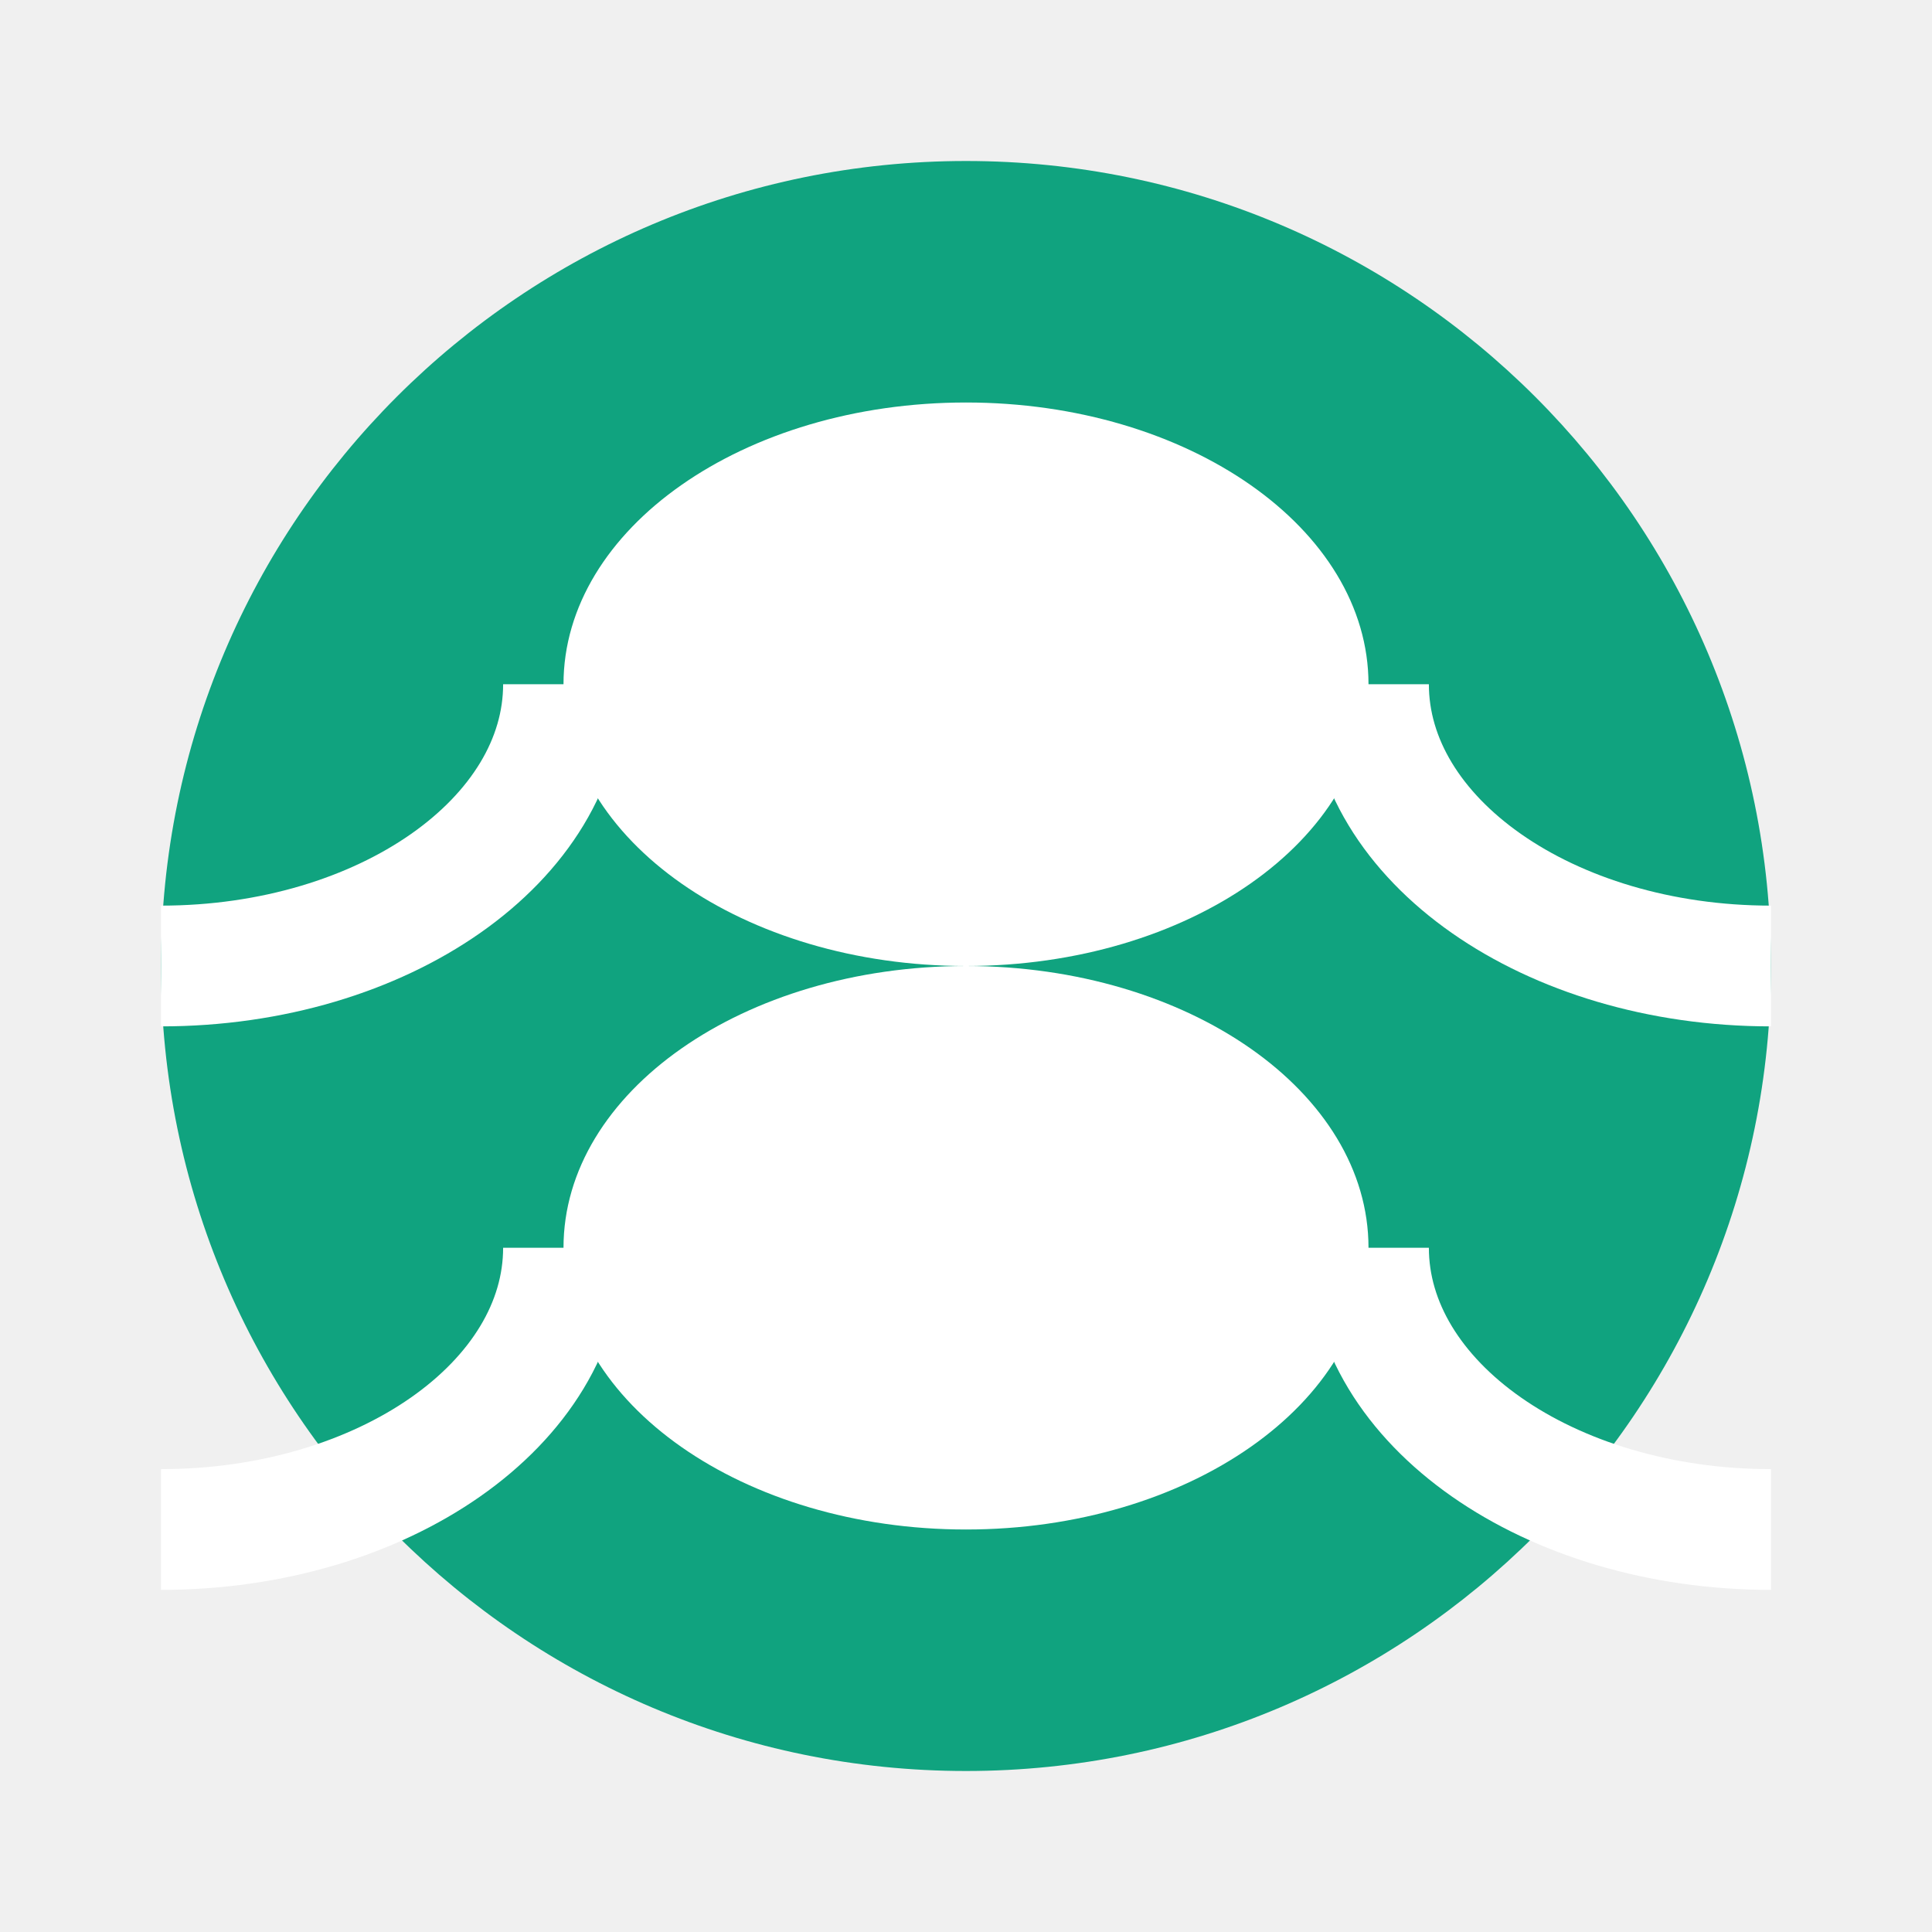
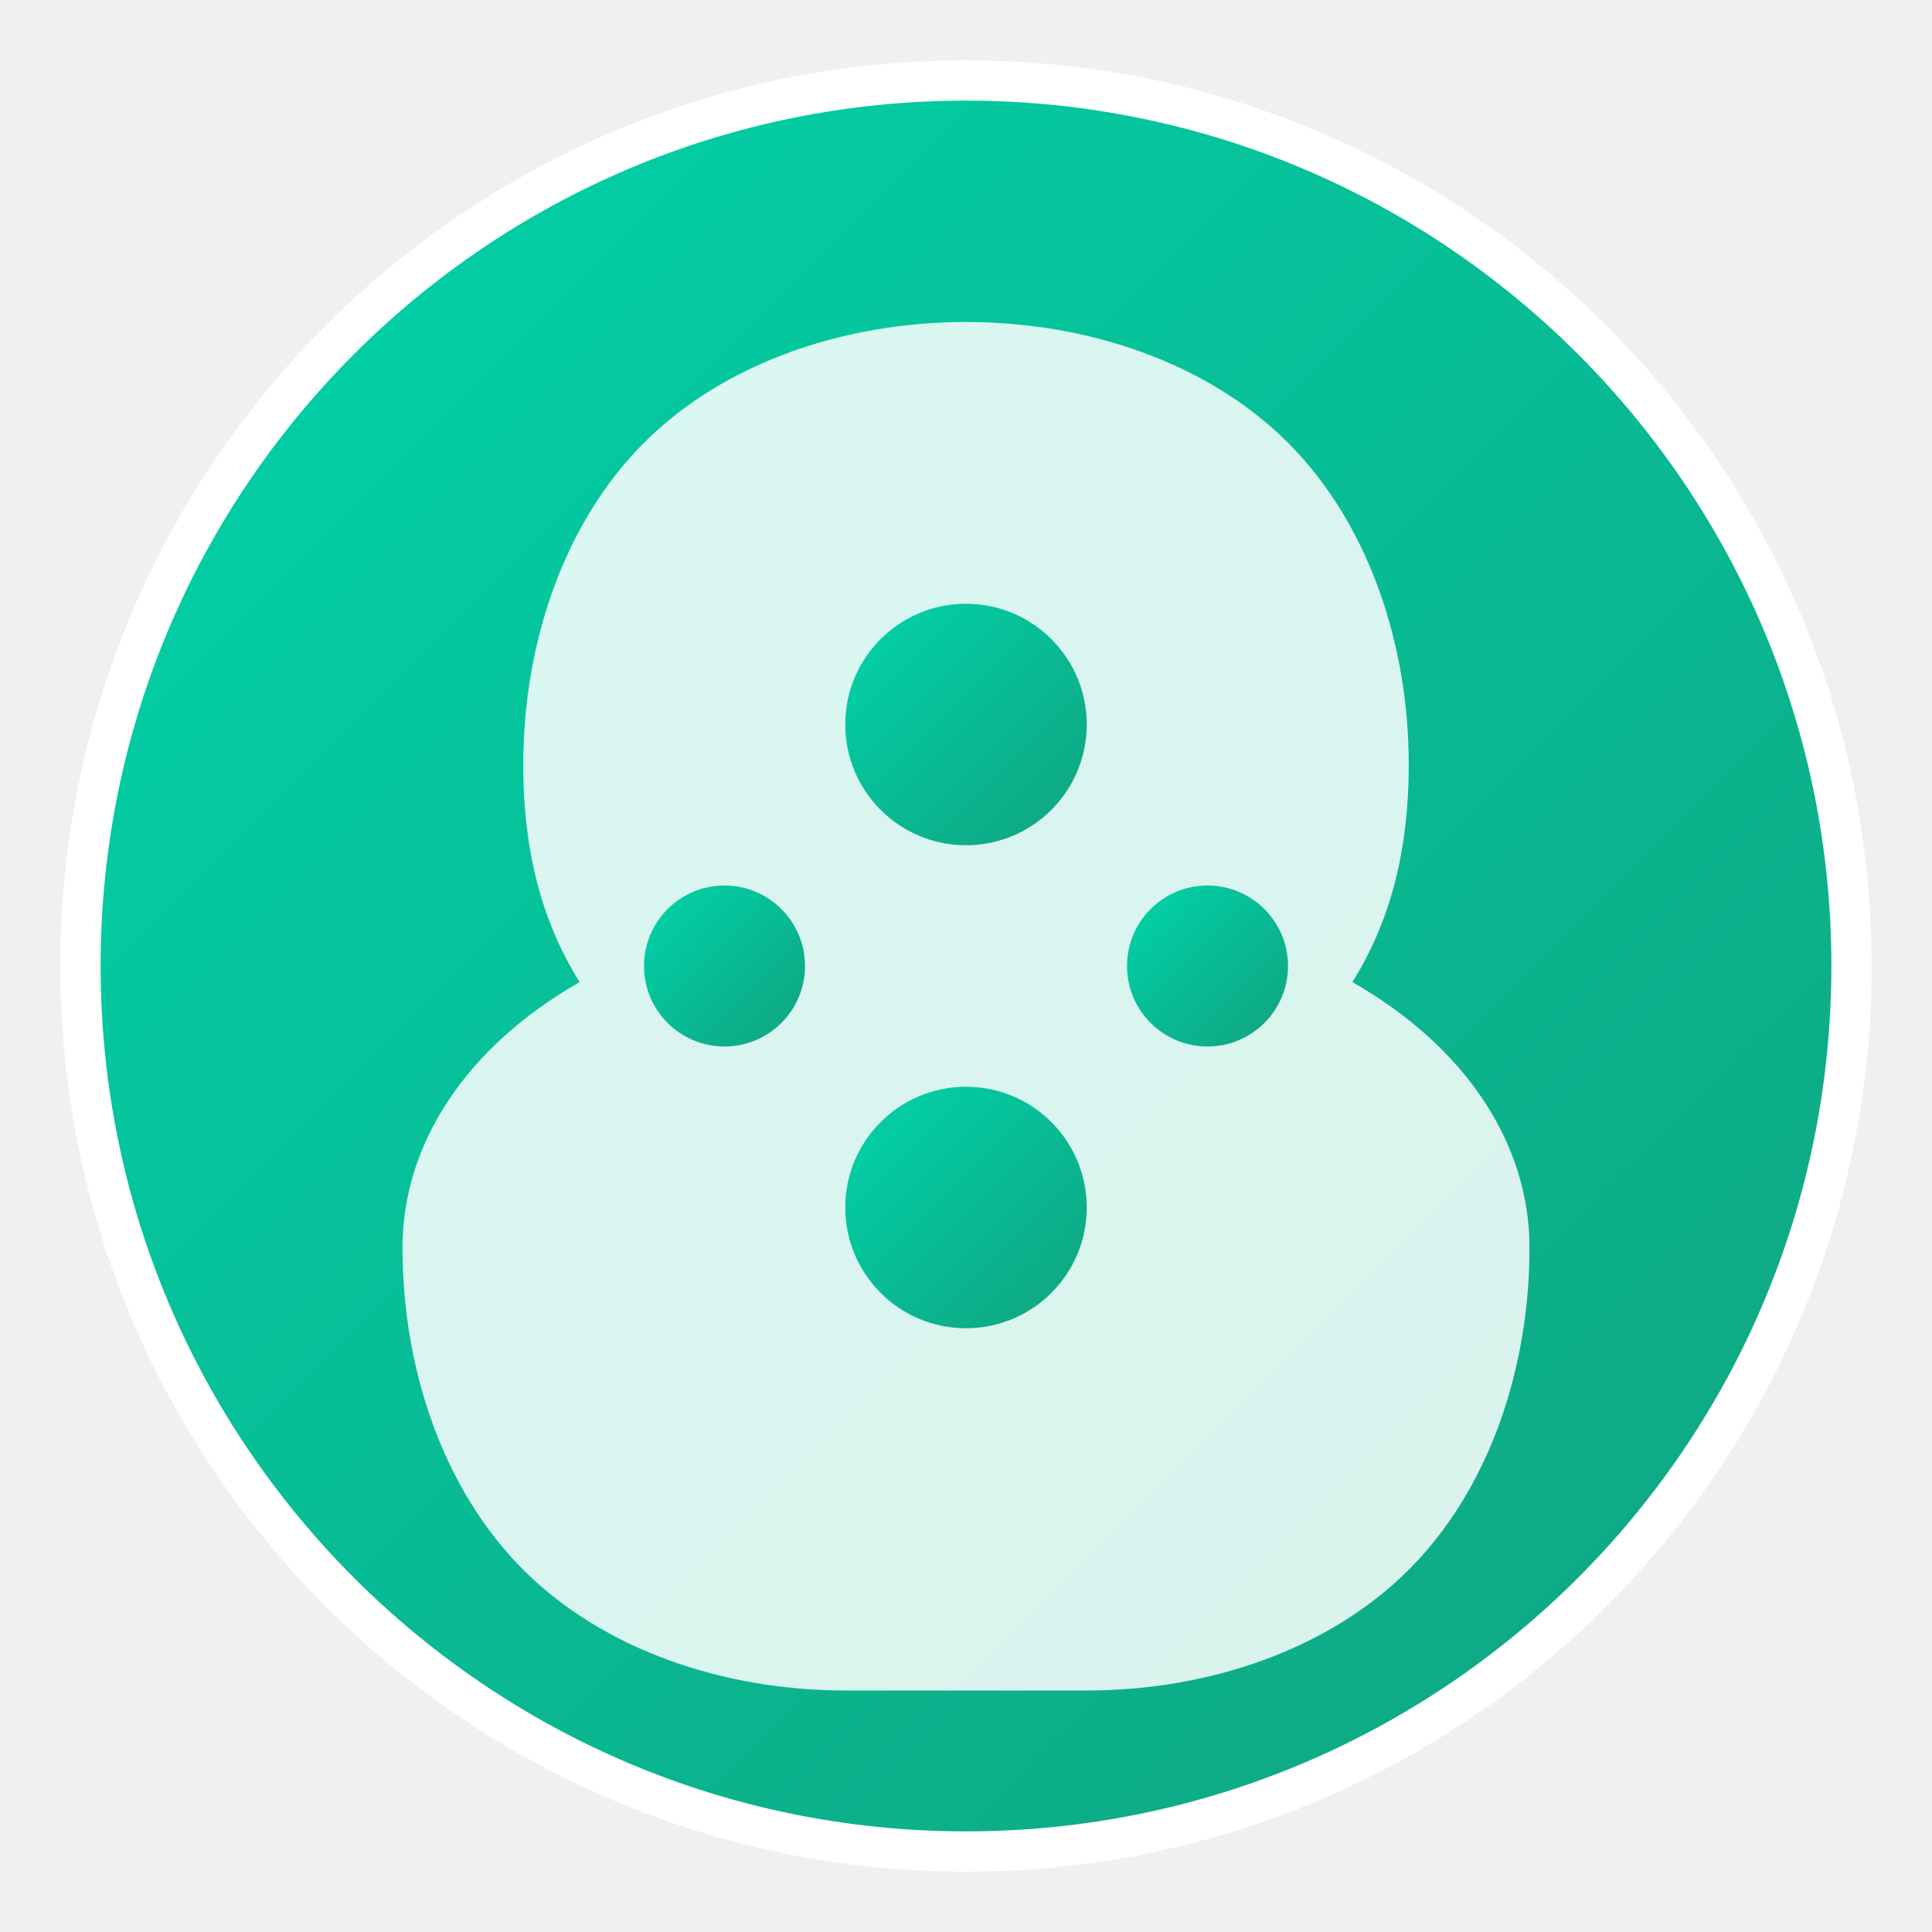
<svg xmlns="http://www.w3.org/2000/svg" width="24" height="24" viewBox="0 0 24 24" fill="none">
-   <path d="M22 12C22 17.523 17.523 22 12 22C6.477 22 2 17.523 2 12C2 6.477 6.477 2 12 2C17.523 2 22 6.477 22 12Z" fill="#10A37F" />
-   <path d="M17 8.5C17 10.433 14.761 12 12 12C9.239 12 7 10.433 7 8.5C7 6.567 9.239 5 12 5C14.761 5 17 6.567 17 8.5Z" fill="white" />
-   <path d="M17 15.5C17 17.433 14.761 19 12 19C9.239 19 7 17.433 7 15.5C7 13.567 9.239 12 12 12C14.761 12 17 13.567 17 15.5Z" fill="white" />
-   <path d="M7 8.5C7 10.433 4.761 12 2 12M17 8.5C17 10.433 19.239 12 22 12M7 15.5C7 17.433 4.761 19 2 19M17 15.5C17 17.433 19.239 19 22 19" stroke="white" stroke-width="1.5" />
+   <defs>
+     <linearGradient id="openaiGrad" x1="0%" y1="0%" x2="100%" y2="100%">
+       <stop offset="0%" style="stop-color:#00D4AA;stop-opacity:1" />
+       <stop offset="100%" style="stop-color:#10A37F;stop-opacity:1" />
+     </linearGradient>
+   </defs>
+   <circle cx="12" cy="12" r="11" fill="url(#openaiGrad)" stroke="#FFFFFF" stroke-width="0.5" />
+   <path d="M12 4C13.5 4 15 4.5 16 5.5C17 6.5 17.5 8 17.5 9.5C17.5 10.5 17.3 11.4 16.8 12.2C18.2 13 19 14.2 19 15.5C19 17 18.5 18.5 17.5 19.5C16.5 20.5 15 21 13.5 21H10.5C9 21 7.5 20.5 6.5 19.5C5.5 18.5 5 17 5 15.5C5 14.2 5.8 13 7.2 12.2C6.7 11.4 6.5 10.5 6.5 9.5C6.5 8 7 6.5 8 5.5C9 4.5 10.5 4 12 4Z" fill="white" fill-opacity="0.85" />
+   <circle cx="12" cy="9" r="1.5" fill="url(#openaiGrad)" />
+   <circle cx="12" cy="15" r="1.5" fill="url(#openaiGrad)" />
+   <circle cx="9" cy="12" r="1" fill="url(#openaiGrad)" />
+   <circle cx="15" cy="12" r="1" fill="url(#openaiGrad)" />
</svg>
